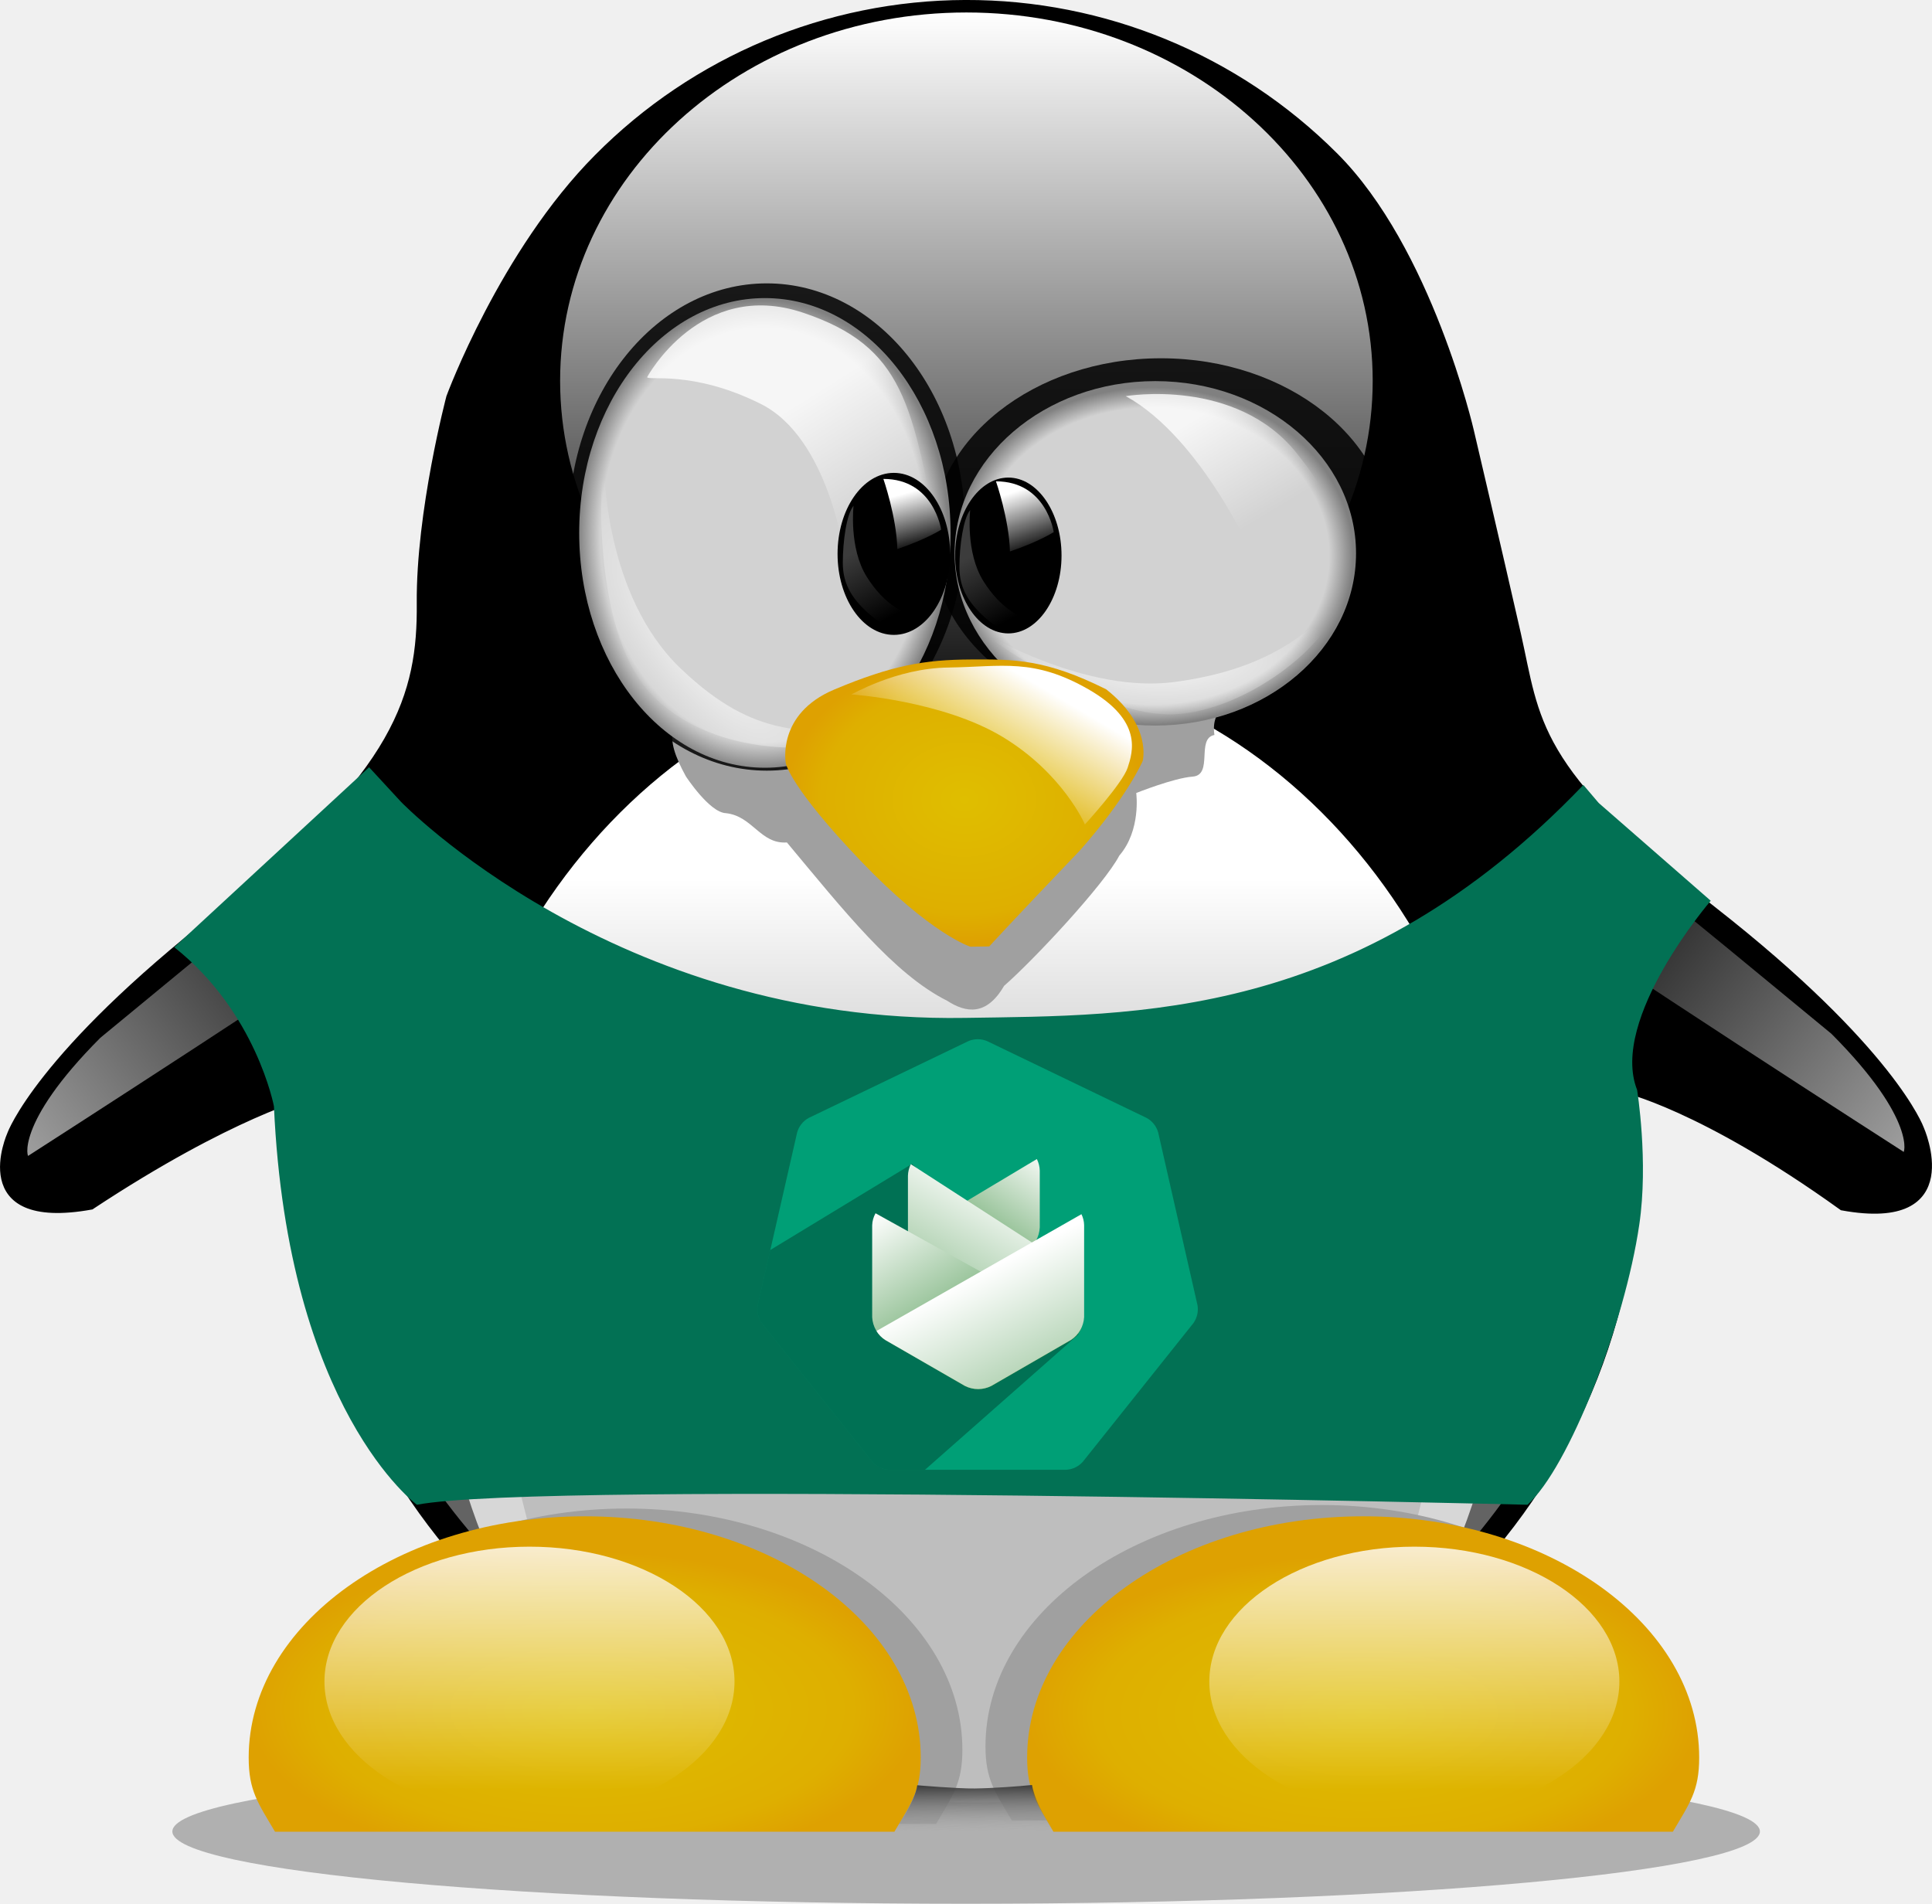
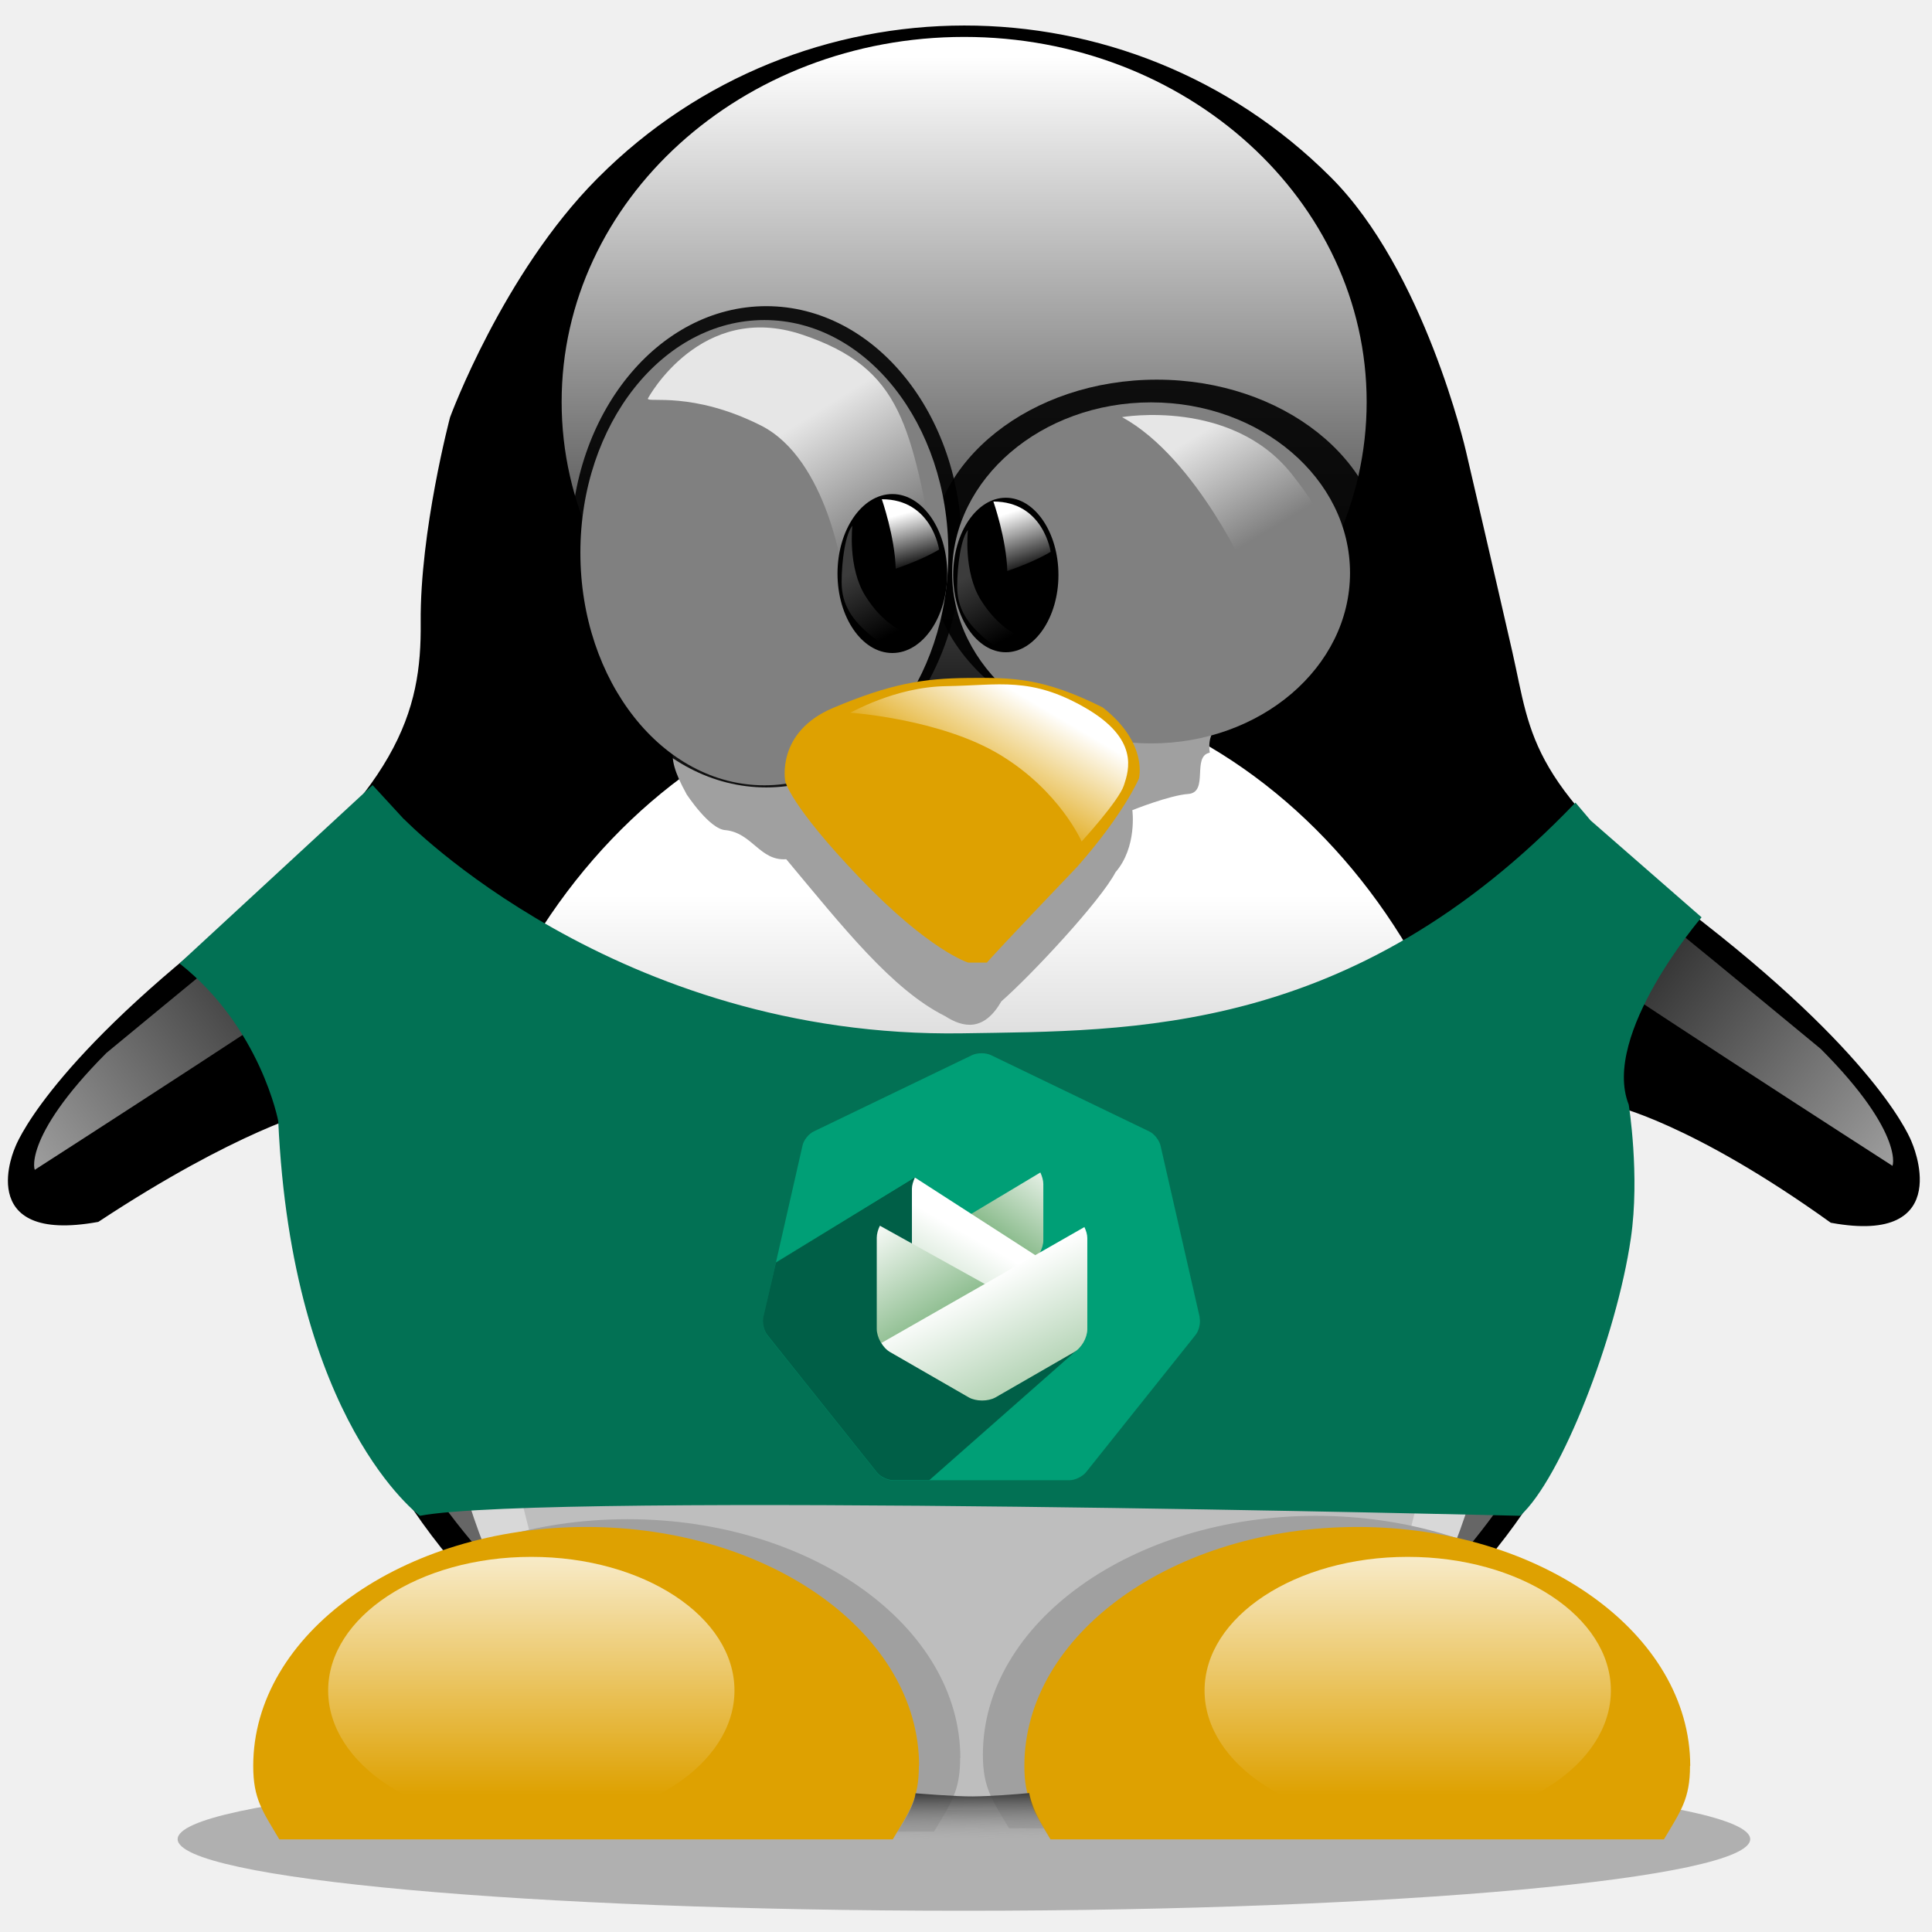
- <svg xmlns="http://www.w3.org/2000/svg" xmlns:xlink="http://www.w3.org/1999/xlink" id="Layer_1" data-name="Layer 1" viewBox="0 0 718.99 708.544" version="1.1" width="718.99" height="708.544">
-   <defs id="defs16">
-     <style id="style1">.cls-1,.cls-7{fill:#fff;}.cls-14,.cls-15,.cls-16,.cls-17,.cls-2{opacity:0.8;}.cls-10,.cls-14,.cls-15,.cls-16,.cls-17,.cls-2,.cls-32,.cls-7{isolation:isolate;}.cls-3{fill:#a0a0a0;}.cls-11,.cls-4{stroke:#000;}.cls-4{stroke-width:2.3px;}.cls-5{fill:url(#linear-gradient);}.cls-6{fill:url(#linear-gradient-2);}.cls-7{opacity:0.39;}.cls-8{fill:url(#radial-gradient);}.cls-9{fill:url(#radial-gradient-2);}.cls-10{opacity:0.85;}.cls-11{fill:none;stroke-width:2.36px;}.cls-12{fill:url(#radial-gradient-3);}.cls-13{fill:url(#radial-gradient-4);}.cls-14{fill:url(#linear-gradient-3);}.cls-15{fill:url(#linear-gradient-4);}.cls-16{fill:url(#radial-gradient-5);}.cls-17{fill:url(#radial-gradient-6);}.cls-18{fill:url(#radial-gradient-7);}.cls-19{fill:url(#linear-gradient-5);}.cls-20{fill:url(#linear-gradient-6);}.cls-21{fill:url(#linear-gradient-7);}.cls-22{fill:url(#linear-gradient-8);}.cls-23{fill:url(#linear-gradient-9);}.cls-24{fill:url(#linear-gradient-10);}.cls-25{fill:url(#linear-gradient-11);}.cls-26{fill:url(#linear-gradient-12);}.cls-27{fill:url(#linear-gradient-13);}.cls-28{fill:url(#linear-gradient-14);}.cls-29{fill:#027154;}.cls-30{fill:#009f76;}.cls-31{mask:url(#mask);}.cls-32{opacity:0.29;}.cls-33{fill:url(#linear-gradient-15);}.cls-34{fill:url(#linear-gradient-16);}.cls-35{fill:url(#linear-gradient-17);}.cls-36{fill:url(#linear-gradient-18);}</style>
-     <linearGradient id="linear-gradient" x1="1396.05" y1="58.8" x2="1396.05" y2="330.18" gradientTransform="matrix(1.09,0,0,1.01,-1142.53,-29.91)" gradientUnits="userSpaceOnUse">
-       <stop offset="0" stop-color="#fff" id="stop1" />
-       <stop offset="1" stop-color="#fff" stop-opacity="0" id="stop2" />
+ <svg xmlns="http://www.w3.org/2000/svg" id="a" data-name="Layer 1" width="1000" height="1000" viewBox="0 0 1000 1000">
+   <defs>
+     <linearGradient id="f" x1="1491.75" y1="-215.25" x2="1491.75" y2="158.83" gradientTransform="translate(-1141.88 244.6) scale(1.1 1)" gradientUnits="userSpaceOnUse">
+       <stop offset="0" stop-color="#fff" />
+       <stop offset="1" stop-color="#fff" stop-opacity="0" />
    </linearGradient>
-     <linearGradient id="linear-gradient-2" x1="376" y1="408.97" x2="376" y2="513.56" gradientTransform="translate(0,-56.98)" gradientUnits="userSpaceOnUse">
-       <stop offset="0" stop-color="#fff" id="stop3" />
-       <stop offset="1" stop-color="#bebebe" id="stop4" />
+     <linearGradient id="h" x1="367.16" y1="254.77" x2="367.16" y2="398.93" gradientTransform="translate(134.6 208.7)" gradientUnits="userSpaceOnUse">
+       <stop offset="0" stop-color="#fff" />
+       <stop offset="1" stop-color="#bebebe" />
    </linearGradient>
-     <radialGradient id="radial-gradient" cx="521.65" cy="554.25" r="125.08" gradientTransform="matrix(1,0,0,0.47,0,402.02)" gradientUnits="userSpaceOnUse">
-       <stop offset="0" stop-color="#dfbe00" id="stop5" />
-       <stop offset="0.8" stop-color="#deaf00" id="stop6" />
-       <stop offset="1" stop-color="#dea101" id="stop7" />
+     <radialGradient id="n" cx="555.81" cy="2910.9" fx="555.81" fy="2910.9" r="172.38" gradientTransform="translate(0 3101.19) scale(1 -1)" gradientUnits="userSpaceOnUse">
+       <stop offset="0" stop-color="#dfbe00" />
+       <stop offset=".8" stop-color="#deaf00" />
+       <stop offset="1" stop-color="#dea101" />
    </radialGradient>
-     <radialGradient id="radial-gradient-2" cx="231.95" cy="551.24" r="125.07" xlink:href="#radial-gradient" />
-     <radialGradient id="radial-gradient-3" cx="365.85" cy="269.36" r="56.53" gradientTransform="matrix(1.22,0,0,1.55,-147.96,-193.42)" gradientUnits="userSpaceOnUse">
-       <stop offset="0" stop-color="#d2d2d2" id="stop8" />
-       <stop offset="0.88" stop-color="#d2d2d2" id="stop9" />
-       <stop offset="1" stop-color="gray" id="stop10" />
+     <radialGradient id="q" cx="156.67" cy="2812.4" fx="156.67" fy="2812.4" r="172.27" gradientTransform="translate(0 3101.19) scale(1 -1)" gradientUnits="userSpaceOnUse">
+       <stop offset="0" stop-color="#dfbe00" />
+       <stop offset=".8" stop-color="#deaf00" />
+       <stop offset="1" stop-color="#dea101" />
    </radialGradient>
-     <radialGradient id="radial-gradient-4" cx="526.56" cy="303.13" r="56.55" gradientTransform="matrix(1.32,0,0,1.11,-251.76,-104.68)" xlink:href="#radial-gradient-3" />
-     <linearGradient id="linear-gradient-3" x1="308.15" y1="233.81" x2="335.64" y2="277.63" gradientTransform="translate(0,-56.98)" xlink:href="#linear-gradient" />
-     <linearGradient id="linear-gradient-4" x1="463.01" y1="235.24" x2="485.98" y2="273.45" gradientTransform="translate(0,-56.98)" xlink:href="#linear-gradient" />
-     <radialGradient id="radial-gradient-5" cx="2066.9" cy="384.12" r="65.67" gradientTransform="matrix(-1,0,0,-0.36,2513.8,408.79)" xlink:href="#linear-gradient" />
-     <radialGradient id="radial-gradient-6" cx="1890.32" cy="-80.94" r="65.69" gradientTransform="matrix(-0.75,-0.93,0.36,-0.25,1723.1,2003.06)" xlink:href="#linear-gradient" />
-     <radialGradient id="radial-gradient-7" cx="373.24" cy="370.57" r="66.6" gradientTransform="matrix(1,0,0,0.8,0,25.99)" xlink:href="#radial-gradient" />
-     <linearGradient id="linear-gradient-5" x1="394.88" y1="333.3" x2="372.25" y2="371.61" gradientTransform="translate(0,-56.98)" xlink:href="#linear-gradient" />
-     <linearGradient id="linear-gradient-6" x1="1281.65" y1="713.25" x2="1281.65" y2="773.92" gradientTransform="matrix(1.33,0,0,1.48,-1497.43,-454.54)" xlink:href="#linear-gradient" />
-     <linearGradient id="linear-gradient-7" x1="1191.65" y1="713.25" x2="1191.65" y2="773.92" gradientTransform="matrix(1.33,0,0,1.48,-1048.13,-454.54)" xlink:href="#linear-gradient" />
-     <linearGradient id="linear-gradient-8" x1="-66.12" y1="570.33" x2="156.65" y2="396.5" gradientTransform="translate(0,-56.98)" xlink:href="#linear-gradient" />
-     <linearGradient id="linear-gradient-9" x1="1515.27" y1="526.42" x2="1738.03" y2="352.59" gradientTransform="matrix(-1,0,0,1,2329,-14.55)" xlink:href="#linear-gradient" />
-     <linearGradient id="linear-gradient-10" x1="376.75" y1="746.11" x2="376.93" y2="763.52" gradientTransform="translate(0,-56.98)" gradientUnits="userSpaceOnUse">
-       <stop offset="0" stop-color="#3c3c3c" id="stop11" />
-       <stop offset="1" stop-color="#a0a0a0" stop-opacity="0" id="stop12" />
+     <radialGradient id="x" cx="88.13" cy="2435.92" fx="88.13" fy="2435.92" r="77.91" gradientTransform="translate(0 3101.19) scale(1 -1)" gradientUnits="userSpaceOnUse">
+       <stop offset="0" stop-color="#d2d2d2" />
+       <stop offset=".9" stop-color="#d2d2d2" />
+       <stop offset="1" stop-color="gray" />
+     </radialGradient>
+     <radialGradient id="z" cx="214.42" cy="2456.74" fx="214.42" fy="2456.74" r="77.91" gradientTransform="translate(0 3101.19) scale(1 -1)" gradientUnits="userSpaceOnUse">
+       <stop offset="0" stop-color="#d2d2d2" />
+       <stop offset=".9" stop-color="#d2d2d2" />
+       <stop offset="1" stop-color="gray" />
+     </radialGradient>
+     <linearGradient id="ac" x1="273.64" y1="13.54" x2="311.56" y2="73.91" gradientTransform="translate(134.6 208.7)" gradientUnits="userSpaceOnUse">
+       <stop offset="0" stop-color="#fff" />
+       <stop offset="1" stop-color="#fff" stop-opacity="0" />
    </linearGradient>
-     <linearGradient id="linear-gradient-11" x1="351.74" y1="265.29" x2="357.43" y2="285.91" gradientTransform="translate(0,-56.98)" xlink:href="#linear-gradient" />
-     <linearGradient id="linear-gradient-12" x1="333.14" y1="286.87" x2="346.17" y2="311.3" gradientTransform="translate(0,-56.98)" gradientUnits="userSpaceOnUse">
-       <stop offset="0" stop-color="#3c3c3c" id="stop13" />
-       <stop offset="1" stop-color="#3c3c3c" stop-opacity="0" id="stop14" />
+     <linearGradient id="af" x1="487.08" y1="15.44" x2="518.79" y2="68.07" gradientTransform="translate(134.6 208.7)" gradientUnits="userSpaceOnUse">
+       <stop offset="0" stop-color="#fff" />
+       <stop offset="1" stop-color="#fff" stop-opacity="0" />
    </linearGradient>
-     <linearGradient id="linear-gradient-13" x1="392.21" y1="264.71" x2="399.73" y2="287.17" gradientTransform="translate(0,-56.98)" xlink:href="#linear-gradient" />
-     <linearGradient id="linear-gradient-14" x1="376.52" y1="288.43" x2="389.55" y2="312.87" xlink:href="#linear-gradient-12" />
-     <mask id="mask" x="261.81" y="411.63" width="198.38" height="174.67" maskUnits="userSpaceOnUse">
-       <g id="mask-2">
-         <path id="path-1" class="cls-1" d="m 374.8,412.31 a 9,9 0 0 1 6.85,0 l 59.44,28.63 a 8.94,8.94 0 0 1 4.27,5.35 L 460,510.62 a 8.93,8.93 0 0 1 -1.52,6.67 l -41.14,51.59 a 8.93,8.93 0 0 1 -6.17,3 h -66 a 9,9 0 0 1 -6.17,-3 l -41.14,-51.59 a 8.9,8.9 0 0 1 -1.52,-6.67 l 14.68,-64.33 a 8.91,8.91 0 0 1 4.27,-5.35 z" />
-       </g>
-     </mask>
-     <linearGradient id="linear-gradient-15" x1="58.31" y1="748.13" x2="59.74" y2="746.17" gradientTransform="matrix(-25.85,0,0,-24.03,1909.56,18429.81)" gradientUnits="userSpaceOnUse">
-       <stop offset="0" stop-color="#fff" id="stop15" />
-       <stop offset="1" stop-color="#439246" id="stop16" />
+     <radialGradient id="ah" cx="-458.1" cy="2764.23" fx="-458.1" fy="2764.23" r="90.44" gradientTransform="translate(0 3101.19) scale(1 -1)" gradientUnits="userSpaceOnUse">
+       <stop offset="0" stop-color="#fff" />
+       <stop offset="1" stop-color="#fff" stop-opacity="0" />
+     </radialGradient>
+     <radialGradient id="aj" cx="110.8" cy="4478.35" fx="110.8" fy="4478.35" r="90.55" gradientTransform="translate(0 3101.19) scale(1 -1)" gradientUnits="userSpaceOnUse">
+       <stop offset="0" stop-color="#fff" />
+       <stop offset="1" stop-color="#fff" stop-opacity="0" />
+     </radialGradient>
+     <radialGradient id="al" cx="351.28" cy="2539.11" fx="351.28" fy="2539.11" r="91.75" gradientTransform="translate(0 3101.19) scale(1 -1)" gradientUnits="userSpaceOnUse">
+       <stop offset="0" stop-color="#dfbe00" />
+       <stop offset=".8" stop-color="#deaf00" />
+       <stop offset="1" stop-color="#dea101" />
+     </radialGradient>
+     <linearGradient id="an" x1="393.25" y1="150.52" x2="362.09" y2="203.36" gradientTransform="translate(134.6 208.7)" gradientUnits="userSpaceOnUse">
+       <stop offset="0" stop-color="#fff" />
+       <stop offset="1" stop-color="#fff" stop-opacity="0" />
    </linearGradient>
-     <linearGradient id="linear-gradient-16" x1="58.88" y1="747.69" x2="60.75" y2="744.45" gradientTransform="matrix(-25.42,0,0,-24.02,1879.16,18421.67)" xlink:href="#linear-gradient-15" />
-     <linearGradient id="linear-gradient-17" x1="75.07" y1="753.44" x2="76.27" y2="751.79" gradientTransform="matrix(41.07,0,0,-34.51,-2740.84,26476.47)" xlink:href="#linear-gradient-15" />
-     <linearGradient id="linear-gradient-18" x1="75.98" y1="752.78" x2="77.51" y2="750.28" gradientTransform="matrix(40.71,0,0,-34.29,-2715.3,26312.18)" xlink:href="#linear-gradient-15" />
-     <linearGradient xlink:href="#linear-gradient" id="linearGradient49" gradientUnits="userSpaceOnUse" gradientTransform="matrix(1.09,0,0,1.01,-1142.53,-29.91)" x1="1396.05" y1="58.8" x2="1396.05" y2="330.18" />
-     <radialGradient xlink:href="#radial-gradient" id="radialGradient49" gradientUnits="userSpaceOnUse" gradientTransform="matrix(1,0,0,0.47,0,402.02)" cx="521.65" cy="554.25" r="125.08" />
-     <radialGradient xlink:href="#radial-gradient-3" id="radialGradient50" gradientUnits="userSpaceOnUse" gradientTransform="matrix(1.22,0,0,1.55,-147.96,-193.42)" cx="365.85" cy="269.36" r="56.53" />
-     <linearGradient xlink:href="#linear-gradient-12" id="linearGradient50" gradientUnits="userSpaceOnUse" gradientTransform="translate(0,-56.98)" x1="333.14" y1="286.87" x2="346.17" y2="311.3" />
-     <linearGradient xlink:href="#linear-gradient-15" id="linearGradient51" gradientUnits="userSpaceOnUse" gradientTransform="matrix(-25.85,0,0,-24.03,1909.56,18429.81)" x1="58.31" y1="748.13" x2="59.74" y2="746.17" />
+     <linearGradient id="aq" x1="1417.12" y1="1023.49" x2="1417.12" y2="1107.17" gradientTransform="translate(-1567.25 -731.8) scale(1.3 1.5)" gradientUnits="userSpaceOnUse">
+       <stop offset="0" stop-color="#fff" />
+       <stop offset="1" stop-color="#fff" stop-opacity="0" />
+     </linearGradient>
+     <linearGradient id="at" x1="1420.44" y1="1023.49" x2="1420.44" y2="1107.17" gradientTransform="translate(-1117.95 -731.8) scale(1.3 1.5)" gradientUnits="userSpaceOnUse">
+       <stop offset="0" stop-color="#fff" />
+       <stop offset="1" stop-color="#fff" stop-opacity="0" />
+     </linearGradient>
+     <linearGradient id="av" x1="-241.92" y1="477.2" x2="65.03" y2="237.7" gradientTransform="translate(134.6 208.7)" gradientUnits="userSpaceOnUse">
+       <stop offset="0" stop-color="#fff" />
+       <stop offset="1" stop-color="#fff" stop-opacity="0" />
+     </linearGradient>
+     <linearGradient id="ax" x1="3380.13" y1="432.62" x2="3687.08" y2="193.23" gradientTransform="translate(4484.98 251.1) rotate(-180) scale(1 -1)" gradientUnits="userSpaceOnUse">
+       <stop offset="0" stop-color="#fff" />
+       <stop offset="1" stop-color="#fff" stop-opacity="0" />
+     </linearGradient>
+     <linearGradient id="az" x1="368.29" y1="719.28" x2="368.51" y2="743.25" gradientTransform="translate(134.6 208.7)" gradientUnits="userSpaceOnUse">
+       <stop offset="0" stop-color="#3c3c3c" />
+       <stop offset="1" stop-color="#a0a0a0" stop-opacity="0" />
+     </linearGradient>
+     <linearGradient id="bb" x1="333.73" y1="56.88" x2="341.58" y2="85.21" gradientTransform="translate(134.6 208.7)" gradientUnits="userSpaceOnUse">
+       <stop offset="0" stop-color="#fff" />
+       <stop offset="1" stop-color="#fff" stop-opacity="0" />
+     </linearGradient>
+     <linearGradient id="bd" x1="308.07" y1="86.54" x2="326.05" y2="120.21" gradientTransform="translate(134.6 208.7)" gradientUnits="userSpaceOnUse">
+       <stop offset="0" stop-color="#3c3c3c" />
+       <stop offset="1" stop-color="#3c3c3c" stop-opacity="0" />
+     </linearGradient>
+     <linearGradient id="bf" x1="389.53" y1="56" x2="399.88" y2="86.95" gradientTransform="translate(134.6 208.7)" gradientUnits="userSpaceOnUse">
+       <stop offset="0" stop-color="#fff" />
+       <stop offset="1" stop-color="#fff" stop-opacity="0" />
+     </linearGradient>
+     <linearGradient id="bh" x1="367.96" y1="88.68" x2="385.83" y2="122.35" gradientTransform="translate(134.6 208.7)" gradientUnits="userSpaceOnUse">
+       <stop offset="0" stop-color="#3c3c3c" />
+       <stop offset="1" stop-color="#3c3c3c" stop-opacity="0" />
+     </linearGradient>
+     <linearGradient id="bl" x1="143.14" y1="742.04" x2="145.1" y2="744.66" gradientTransform="translate(4252.99 -17211.2) rotate(-180) scale(25.9 -24)" gradientUnits="userSpaceOnUse">
+       <stop offset="0" stop-color="#fff" />
+       <stop offset="1" stop-color="#439246" />
+     </linearGradient>
+     <linearGradient id="bn" x1="142.73" y1="744.05" x2="145.35" y2="748.41" gradientTransform="translate(4126.07 -17218.3) rotate(-180) scale(25.4 -24)" gradientUnits="userSpaceOnUse">
+       <stop offset="0" stop-color="#fff" />
+       <stop offset="1" stop-color="#439246" />
+     </linearGradient>
+     <linearGradient id="bp" x1="161.82" y1="744.36" x2="163.46" y2="746.54" gradientTransform="translate(-6198.67 -25049.16) scale(41.1 34.5)" gradientUnits="userSpaceOnUse">
+       <stop offset="0" stop-color="#fff" />
+       <stop offset="1" stop-color="#439246" />
+     </linearGradient>
+     <linearGradient id="br" x1="162.45" y1="745.56" x2="164.52" y2="749.05" gradientTransform="translate(-6104.45 -24909.64) scale(40.7 34.3)" gradientUnits="userSpaceOnUse">
+       <stop offset="0" stop-color="#fff" />
+       <stop offset="1" stop-color="#439246" />
+     </linearGradient>
  </defs>
-   <g id="Layer_2" data-name="Layer 2" transform="translate(-14.35348,-24.85558)">
-     <g class="cls-2" id="g16">
-       <path class="cls-3" d="m 669.3,706.5 c 0,14.8 -132.2,26.9 -295.4,26.9 -163.2,0 -295.4,-12 -295.4,-26.9 0,-14.9 132.2,-26.9 295.4,-26.9 163.2,0 295.4,12.1 295.4,26.9" id="path16" />
+   <g id="b" data-name="Layer 23">
+     <g id="c" data-name="g10653" isolation="isolate" opacity=".8">
+       <path id="d" data-name="path10633" d="M905.91,951.95c0,20.38-182.19,37.05-406.98,37.05s-406.98-16.56-406.98-37.05,182.19-37.05,406.98-37.05,406.98,16.67,406.98,37.05" fill="#a0a0a0" />
    </g>
-     <path class="cls-4" d="m 129.2,432.3 a 122.92,122.92 0 0 0 -2.1,25.1 c 3.9,128.3 111.2,232.4 248.1,232.4 136.9,0 246.9,-103.5 248.1,-232.4 a 71.44,71.44 0 0 0 -5.1,-27.2 c 0,0 29.3,6.3 81.7,44 46.1,8.4 29.3,-29.3 29.3,-29.3 0,0 -10.5,-29.3 -77.5,-81.7 -67,-52.4 -65.2,-70 -72.5,-102.4 -7.4,-32.6 -17.5,-75.6 -17.5,-75.6 0,0 -15.5,-67.6 -50.7,-102.6 a 193.62,193.62 0 0 0 -274.4,0.8 c -35.2,35.4 -55,89.2 -55,89.2 0,0 -11.3,42.7 -11,76.9 0.3,33.6 -7.9,63.3 -74.9,115.7 -67,52.4 -77.5,81.7 -77.5,81.7 0,0 -16,35.3 30.1,27 52.4,-34.6 81,-41.6 80.9,-41.6 z" id="path17" />
-     <path class="cls-5" d="m 525.2,166.6 c 0,75.7 -67.7,137.1 -151.2,137.1 -83.5,0 -151.2,-61.4 -151.2,-137.1 0,-75.7 67.7,-137.1 151.2,-137.1 83.5,0 151.2,61.4 151.2,137.1" id="path18" style="fill:url(#linearGradient49)" />
-     <path class="cls-6" d="m 576,500.2 c 0,63.6 -22.4,122.5 -58.6,164.2 -36.2,41.7 -246.6,41.7 -282.8,0 C 198.4,622.7 176,565.1 176,501.5 176,374.3 265.6,271.1 376,271.1 485.6,271.2 574.7,374 576,500.2 Z" id="path19" style="fill:url(#linear-gradient-2)" />
-     <path class="cls-7" d="m 191.7,418 c 0,0 -6.8,63.5 1.4,100.1 8.2,36.6 17.6,73 17.6,73 l -19.6,6.1 a 248.41,248.41 0 0 1 -20.3,-27 c -9.5,-14.9 -21,-45.3 -21,-45.3 l 30.4,23.7 c 0,0 -6.1,-25.7 -3.4,-54.1 2.7,-28.4 5.5,-58.2 14.9,-76.5 z" id="path20" />
-     <path class="cls-3" d="m 269.6,313.8 c 0,0 8.8,13.5 14.9,13.7 10,1.1 12.8,11.6 22.7,10.9 21.2,25.4 39.8,49 59.6,58.9 7.1,4.6 14.7,5.7 21.2,-5.5 11.3,-9.9 37.3,-37.8 42.9,-48.5 8.2,-9.5 6.3,-23.3 6.3,-23.3 0,0 14,-5.6 21,-6.1 7.8,-0.6 1.2,-14.2 8.1,-15.5 -1.7,-11.2 9.1,-11 -3.6,-12.4 -12.7,-1.4 -173.8,-9.9 -186.6,-1.4 -12.8,8.5 -15,13.7 -6.5,29.2 z" id="path21" />
-     <path class="cls-7" d="m 559.6,421.4 c 0,0 6.8,63.5 -1.4,100.1 -8.2,36.6 -17.6,73 -17.6,73 l 19.6,6.1 a 248.41,248.41 0 0 0 20.3,-27 c 9.5,-14.8 21,-45.3 21,-45.3 L 571.1,552 c 0,0 6.1,-25.7 3.4,-54.1 -2.7,-28.4 -5.5,-58.3 -14.9,-76.5 z" id="path22" />
-     <path class="cls-3" d="m 631.3,674.8 c 0,12.4 -3.5,16.9 -9.8,27.6 H 390.9 c -6.3,-10.7 -9.8,-15.2 -9.8,-27.6 0,-49.5 56,-89.8 125.1,-89.8 69.1,0 125.1,40.2 125.1,89.8" id="path23" />
-     <path class="cls-8" d="m 646.7,679 c 0,12.4 -3.5,16.9 -9.8,27.6 H 406.4 c -6.3,-10.7 -9.8,-15.2 -9.8,-27.6 0,-49.5 56,-89.8 125.1,-89.8 69.1,0 125,40.2 125,89.8" id="path24" style="fill:url(#radialGradient49)" />
-     <path class="cls-3" d="m 372.5,676.1 c 0,12.4 -3.5,16.9 -9.8,27.6 H 132.2 c -6.3,-10.7 -9.8,-15.2 -9.8,-27.6 0,-49.5 56,-89.8 125.1,-89.8 69.1,0 125,40.3 125,89.8" id="path25" />
-     <path class="cls-9" d="m 357,679 c 0,12.4 -3.5,16.9 -9.8,27.6 H 116.7 c -6.3,-10.7 -9.8,-15.2 -9.8,-27.6 0,-49.5 56,-89.8 125.1,-89.8 69.1,0 125,40.2 125,89.8" id="path26" style="fill:url(#radial-gradient-2)" />
-     <g class="cls-10" id="g27">
-       <path d="m 531.8,225.9 c 0,37.4 -38.2,67.7 -85.4,67.7 -47.2,0 -85.4,-30.3 -85.4,-67.7 0,-37.4 38.2,-67.7 85.4,-67.7 47.2,0 85.4,30.3 85.4,67.7" id="path27" />
+     <path id="e" data-name="path10673" d="M161.79,574.17c-2.18,11.44-3.16,22.99-2.94,34.54,5.34,176.74,153.2,320.25,341.82,320.25s340.19-142.63,341.82-320.25c.11-12.86-2.29-25.61-6.97-37.48,0,0,40.32,8.72,112.56,60.58,63.53,11.55,40.32-40.32,40.32-40.32,0,0-14.49-40.32-106.78-112.56-92.29-72.24-89.79-96.43-99.92-141.11-10.24-44.89-24.08-104.17-24.08-104.17,0,0-21.36-93.16-69.85-141.33-104.28-104.06-273.17-103.95-377.23.33-.22.22-.54.54-.76.76-48.49,48.82-75.73,122.91-75.73,122.91,0,0-15.58,58.84-15.15,105.91.44,46.31-10.9,87.17-103.19,159.41-92.29,72.24-106.78,112.56-106.78,112.56,0,0-22.01,48.6,41.52,37.16,72.24-47.62,111.58-57.32,111.47-57.32h0l-.11.11Z" stroke="#000" stroke-width="2.3" />
+     <path id="g" data-name="path10693" d="M707.38,208.05c0,104.28-93.27,188.94-208.34,188.94s-208.34-84.56-208.34-188.94S383.97,19.11,499.04,19.11s208.34,84.56,208.34,188.94" fill="url(#f)" />
+     <path id="i" data-name="path10713" d="M777.33,667.66c0,87.61-30.84,168.79-80.74,226.21-49.91,57.42-339.75,57.42-389.66,0-49.91-57.42-80.74-136.86-80.74-224.47,0-175.21,123.46-317.41,275.57-317.41,151.02.11,273.72,141.76,275.57,315.67h0Z" fill="url(#h)" />
+     <path id="j" data-name="path10733" d="M247.87,554.45s-9.37,87.5,1.96,137.95c11.33,50.45,24.3,100.57,24.3,100.57l-27.02,8.39c-10.13-11.77-19.5-24.19-28-37.16-13.08-20.49-28.98-62.44-28.98-62.44l41.84,32.69s-8.39-35.41-4.69-74.53c3.7-39.12,7.63-80.2,20.49-105.37h0l.11-.11Z" fill="#fff" isolation="isolate" opacity=".4" />
+     <path id="k" data-name="path10753" d="M355.2,410.84s12.09,18.63,20.49,18.85c13.73,1.53,17.65,16.02,31.27,15.04,29.2,34.98,54.81,67.56,82.16,81.18,9.81,6.32,20.27,7.85,29.2-7.63,15.58-13.62,51.43-52.08,59.06-66.8,11.33-13.08,8.72-32.14,8.72-32.14,0,0,19.29-7.74,28.98-8.39,10.79-.87,1.63-19.61,11.11-21.36-2.29-15.47,12.53-15.15-5.01-17.11-17.54-1.96-239.5-13.62-257.05-1.96-17.65,11.66-20.7,18.85-8.94,40.21h0v.11Z" fill="#a0a0a0" />
+     <path id="l" data-name="path10773" d="M754.78,559.14s9.37,87.5-1.96,137.95c-11.33,50.45-24.3,100.57-24.3,100.57l27.02,8.39c10.13-11.77,19.5-24.19,28-37.16,13.08-20.38,28.98-62.44,28.98-62.44l-41.84,32.69s8.39-35.41,4.69-74.53c-3.7-39.12-7.63-80.31-20.49-105.37l-.11-.11Z" fill="#fff" isolation="isolate" opacity=".4" />
+     <path id="m" data-name="path10793" d="M853.5,908.26c0,17.11-4.79,23.32-13.51,38.03h-317.74c-8.72-14.71-13.51-20.92-13.51-38.03,0-68.21,77.15-123.67,172.38-123.67s172.38,55.35,172.38,123.67" fill="#a0a0a0" />
+     <path id="o" data-name="path10813" d="M874.75,914.03c0,17.11-4.79,23.32-13.51,38.03h-317.52c-8.72-14.71-13.51-20.92-13.51-38.03,0-68.21,77.15-123.67,172.38-123.67s172.27,55.35,172.27,123.67" fill="url(#n)" />
+     <path id="p" data-name="path10833" d="M496.97,910c0,17.11-4.79,23.32-13.51,38.03H165.93c-8.72-14.71-13.51-20.92-13.51-38.03,0-68.21,77.15-123.67,172.38-123.67s172.27,55.57,172.27,123.67" fill="#a0a0a0" />
+     <path id="r" data-name="path10853" d="M475.61,914.03c0,17.11-4.79,23.32-13.51,38.03H144.58c-8.72-14.71-13.51-20.92-13.51-38.03,0-68.21,77.15-123.67,172.38-123.67s172.27,55.35,172.27,123.67" fill="url(#q)" />
+     <g id="s" data-name="g10893" isolation="isolate" opacity=".9">
+       <path id="t" data-name="path10873" d="M716.42,289.78c0,51.54-52.63,93.27-117.68,93.27s-117.68-41.73-117.68-93.27,52.63-93.27,117.68-93.27,117.68,41.73,117.68,93.27" />
    </g>
-     <g class="cls-10" id="g29">
-       <path d="m 372.3,221 c 0,49.4 -32.5,89.5 -72.6,89.5 -40.1,0 -72.6,-40.1 -72.6,-89.5 0,-49.4 32.5,-89.5 72.6,-89.5 40.1,0 72.6,40.1 72.6,89.5" id="path28" />
-       <path class="cls-11" d="m 372.3,221 c 0,49.4 -32.5,89.5 -72.6,89.5 -40.1,0 -72.6,-40.1 -72.6,-89.5 0,-49.4 32.5,-89.5 72.6,-89.5 40.1,0 72.6,40.1 72.6,89.5" id="path29" />
+     <g id="u" data-name="g10953" isolation="isolate" opacity=".9">
+       <path id="v" data-name="path10913" d="M496.64,283.02c0,68.1-44.78,123.35-100.03,123.35s-100.03-55.24-100.03-123.35,44.78-123.35,100.03-123.35,100.03,55.24,100.03,123.35" />
+       <path id="w" data-name="path10933" d="M496.64,283.02c0,68.1-44.78,123.35-100.03,123.35s-100.03-55.24-100.03-123.35,44.78-123.35,100.03-123.35,100.03,55.24,100.03,123.35" fill="none" stroke="#000" stroke-width="2.4" />
    </g>
-     <path class="cls-12" d="m 368.1,223.2 c 0,48.3 -30.9,87.4 -69.1,87.4 -38.2,0 -69.1,-39.1 -69.1,-87.4 0,-48.3 30.9,-87.4 69.1,-87.4 38.2,0 69.1,39.1 69.1,87.4" id="path30" style="fill:url(#radialGradient50)" />
-     <path class="cls-13" d="m 519,230.8 c 0,35.4 -33.5,64.1 -74.7,64.1 -41.2,0 -74.7,-28.7 -74.7,-64.1 0,-35.4 33.5,-64.1 74.7,-64.1 41.2,0 74.7,28.7 74.7,64.1" id="path31" style="fill:url(#radial-gradient-4)" />
-     <path d="m 409.4,231.6 c 0,16 -8.9,29 -19.8,29 -10.9,0 -19.8,-13 -19.8,-29 0,-16 8.9,-29 19.8,-29 10.9,0 19.8,13 19.8,29" id="path32" />
-     <path class="cls-14" d="m 255.2,165.2 c 0,0 19.8,-36.7 57.9,-24 38.1,12.7 40.7,34.8 50.6,85.7 9.9,50.9 -35.1,4.8 -35.1,4.8 0,0 -5.7,-43.8 -31.1,-56.5 -25.4,-12.7 -42.3,-8.5 -42.3,-10 z" id="path33" style="fill:url(#linear-gradient-3)" />
-     <path class="cls-4" d="m 366.8,231 c 0,16 -8.9,29 -19.8,29 -10.9,0 -19.8,-13 -19.8,-29 0,-16 8.9,-29 19.8,-29 10.9,0 19.8,13 19.8,29" id="path34" />
-     <path class="cls-15" d="m 433.3,172.3 c 0,0 41,-7.1 63.6,21.2 22.6,28.3 15.5,38.2 15.5,38.2 l -31.1,1.4 c 0.1,0 -19.7,-45.3 -48,-60.8 z" id="path35" style="fill:url(#linear-gradient-4)" />
-     <path class="cls-16" d="m 381.6,261 c 0,0 37.2,22 69.7,17.7 32.5,-4.3 47.8,-16.3 60.9,-29.2 -3.3,15.4 -33.9,39.8 -60.7,41.2 -26.8,1.4 -69.9,-28.3 -69.9,-29.7 z" id="path36" style="fill:url(#radial-gradient-5)" />
-     <path class="cls-17" d="m 239.2,198.4 c 0,0 -0.2,47.9 28.5,75.3 28.7,27.4 45.9,21.6 68.5,25 -17.9,7.5 -58.8,7.5 -80.4,-16.5 -21.6,-24 -18,-82.8 -16.6,-83.8 z" id="path37" style="fill:url(#radial-gradient-6)" />
-     <path class="cls-18" d="m 375.5,377.2 7,-0.1 c 0,0 7.6,-8.4 33.9,-35.9 17.6,-20 23.2,-33.1 23.2,-33.1 0,0 3.6,-13.2 -13.6,-26.7 -22.5,-11.2 -33.9,-11.2 -50.6,-11.1 -16.7,0.1 -29,2.1 -50.6,11.2 -21.6,9.1 -18,27.5 -18,27.5 0,0 1.6,8.8 27.9,36.3 26.3,27.5 40.8,31.9 40.8,31.9 z" id="path38" style="fill:url(#radial-gradient-7)" />
-     <path class="cls-19" d="m 331.1,283.3 c 0,0 34.1,2.3 56.5,15.9 22.4,13.6 30.5,32.5 30.5,32.5 0,0 14,-15.3 15.9,-21.1 1.9,-5.8 5.8,-17.5 -14.6,-29.2 -20.4,-11.7 -32.1,-8.4 -52,-8.1 -19.7,0.2 -36.3,10.3 -36.3,10 z" id="path39" style="fill:url(#linear-gradient-5)" />
-     <g class="cls-2" id="g40">
-       <path class="cls-20" d="m 287.7,650.7 c 0,27.7 -34.2,50.2 -76.3,50.2 -42.1,0 -76.3,-22.5 -76.3,-50.2 0,-27.7 34.2,-50.2 76.3,-50.2 42.1,0 76.3,22.5 76.3,50.2" id="path40" style="fill:url(#linear-gradient-6)" />
+     <path id="y" data-name="path10973" d="M490.86,286.07c0,66.58-42.6,120.41-95.23,120.41s-95.23-53.83-95.23-120.41,42.6-120.41,95.23-120.41,95.23,53.83,95.23,120.41" fill="url(#x)" />
+     <path id="aa" data-name="path10993" d="M698.77,296.53c0,48.82-46.2,88.26-102.97,88.26s-102.97-39.55-102.97-88.26,46.2-88.26,102.97-88.26,102.97,39.55,102.97,88.26" fill="url(#z)" />
+     <path id="ab" data-name="path11013" d="M547.85,297.62c0,22.01-12.31,39.99-27.24,39.99s-27.24-17.87-27.24-39.99,12.31-39.99,27.24-39.99,27.24,17.87,27.24,39.99" />
+     <path id="ad" data-name="path11033" d="M335.37,206.2s27.24-50.56,79.76-33.02c52.52,17.54,56.12,47.94,69.74,118.12,13.62,70.17-48.38,6.65-48.38,6.65,0,0-7.85-60.37-42.82-77.8-34.98-17.54-58.3-11.66-58.3-13.73v-.22Z" fill="url(#ac)" isolation="isolate" opacity=".8" />
+     <path id="ae" data-name="path11053" d="M489.12,296.86c0,22.01-12.31,39.99-27.24,39.99s-27.24-17.87-27.24-39.99,12.31-39.99,27.24-39.99,27.24,17.87,27.24,39.99" stroke="#000" stroke-width="2.3" />
+     <path id="ag" data-name="path11073" d="M580.76,215.9s56.44-9.81,87.61,29.2c31.16,39.01,21.36,52.63,21.36,52.63l-42.82,1.96c.11,0-27.13-62.44-66.14-83.79h0Z" fill="url(#af)" isolation="isolate" opacity=".8" />
+     <path id="ai" data-name="path11093" d="M509.5,338.16s51.21,30.29,96,24.41c44.78-5.88,65.81-22.45,83.9-40.21-4.58,21.25-46.75,54.81-83.68,56.77-36.94,1.96-96.32-39.01-96.32-40.97h.11Z" fill="url(#ah)" isolation="isolate" opacity=".8" />
+     <path id="ak" data-name="path11113" d="M313.36,251.86s-.33,66.03,39.23,103.73c39.55,37.7,63.2,29.75,94.36,34.43-24.63,10.35-80.96,10.35-110.82-22.77-29.75-33.02-24.84-114.09-22.88-115.5h0l.11.11Z" fill="url(#aj)" isolation="isolate" opacity=".8" />
+     <path id="am" data-name="path11133" d="M501.11,498.23h9.7c0-.11,10.46-11.66,46.75-49.58,24.3-27.57,31.93-45.66,31.93-45.66,0,0,5.01-18.2-18.74-36.83-30.95-15.47-46.75-15.47-69.74-15.25-22.99.22-39.99,2.94-69.74,15.47-29.75,12.53-24.84,37.92-24.84,37.92,0,0,2.18,12.1,38.46,50.01,36.29,37.92,56.23,43.91,56.23,43.91h0Z" fill="url(#al)" />
+     <path id="ao" data-name="path11153" d="M439.98,368.88s46.96,3.16,77.8,21.9c30.84,18.74,42.06,44.78,42.06,44.78,0,0,19.29-21.03,21.9-29.09,2.62-7.95,7.95-24.08-20.16-40.21-28.11-16.13-44.24-11.55-71.59-11.11-27.13.33-50.01,14.17-50.01,13.73h0Z" fill="url(#an)" />
+     <g id="ap" data-name="g11193" isolation="isolate" opacity=".8">
+       <path id="ar" data-name="path11173" d="M380.16,875.02c0,38.14-47.07,69.19-105.15,69.19s-105.15-30.95-105.15-69.19,47.07-69.19,105.15-69.19,105.15,30.95,105.15,69.19" fill="url(#aq)" />
    </g>
-     <g class="cls-2" id="g41">
-       <path class="cls-21" d="m 617,650.7 c 0,27.7 -34.2,50.2 -76.3,50.2 -42.1,0 -76.3,-22.5 -76.3,-50.2 0,-27.7 34.2,-50.2 76.3,-50.2 42.1,0 76.3,22.5 76.3,50.2" id="path41" style="fill:url(#linear-gradient-7)" />
+     <g id="as" data-name="g11233" isolation="isolate" opacity=".8">
+       <path id="au" data-name="path11213" d="M833.78,875.02c0,38.14-47.07,69.19-105.15,69.19s-105.15-30.95-105.15-69.19,47.07-69.19,105.15-69.19,105.15,30.95,105.15,69.19" fill="url(#at)" />
    </g>
-     <path class="cls-22" d="m 24.9,455 c 0,0 118.7,-76.3 137.1,-90.5 18.4,-14.2 1.4,-59.4 1.4,-59.4 a 424.8,424.8 0 0 1 -41,48.1 c -21.2,17 -38.2,31.1 -70.7,57.9 -32.5,32.6 -26.8,45.3 -26.8,43.9 z" id="path42" style="fill:url(#linear-gradient-8)" />
-     <path class="cls-23" d="m 722.7,453.5 c 0,0 -118.7,-76.3 -137.1,-90.5 -18.4,-14.2 -1.4,-59.4 -1.4,-59.4 a 424.8,424.8 0 0 0 41,48.1 c 21.2,17 38.2,31.1 70.7,57.9 32.5,32.6 26.8,45.4 26.8,43.9 z" id="path43" style="fill:url(#linear-gradient-9)" />
-     <path class="cls-24" d="m 355.7,689.3 c 0,0 15.2,1.3 21.5,1.2 7,-0.1 16.3,-0.8 21.2,-1.3 1.5,7.6 6.4,14.4 8,16.5 2,1.9 -59,0.3 -59,0.3 0,0 7.6,-10.7 8.3,-16.7 z" id="path44" style="fill:url(#linear-gradient-10)" />
-     <path class="cls-25" d="m 343.1,203.1 c 0,0 4.9,14.1 5.2,26.1 10.7,-3.6 16.3,-7.2 16.3,-7.2 0,0 -2.7,-18.9 -21.5,-18.9 z" id="path45" style="fill:url(#linear-gradient-11)" />
-     <path class="cls-26" d="m 332,213.1 c 0,0 -1.8,15.7 4.9,26.4 6.7,10.7 14.3,14.1 20.1,15.4 -1.8,1.6 -10,6 -17.6,-0.2 -7.6,-6.2 -11.4,-12.1 -11.4,-20.3 0,-8.2 1.4,-18.2 4,-21.3 z" id="path46" style="fill:url(#linearGradient50)" />
-     <path class="cls-27" d="m 385,204 c 0,0 4.9,14.1 5.2,26.1 10.7,-3.6 16.3,-7.2 16.3,-7.2 0,0 -2.7,-18.9 -21.5,-18.9 z" id="path47" style="fill:url(#linear-gradient-13)" />
-     <path class="cls-28" d="m 375.4,214.7 c 0,0 -1.8,15.7 4.9,26.4 6.7,10.7 14.3,14.1 20.1,15.4 -1.8,1.6 -10,6 -17.6,-0.2 -7.6,-6.2 -11.4,-12.1 -11.4,-20.3 0,-8.2 1.5,-18.3 4,-21.3 z" id="path48" style="fill:url(#linear-gradient-14)" />
+     <path id="aw" data-name="path11253" d="M18.07,605.45s163.56-105.15,188.94-124.66c25.39-19.61,1.96-81.83,1.96-81.83-17.11,23.43-36.07,45.66-56.44,66.25-29.2,23.43-52.63,42.82-97.41,79.76-44.78,44.89-36.94,62.44-36.94,60.48h-.11Z" fill="url(#av)" />
+     <path id="ay" data-name="path11273" d="M979.46,603.38s-163.56-105.15-188.94-124.66c-25.39-19.61-1.96-81.83-1.96-81.83,17.11,23.43,36.07,45.66,56.44,66.25,29.2,23.43,52.63,42.82,97.41,79.76,44.78,44.89,36.94,62.55,36.94,60.48h.11Z" fill="url(#ax)" />
+     <path id="ba" data-name="path11292" d="M473.87,928.2s20.92,1.74,29.64,1.63c9.7-.11,22.45-1.09,29.2-1.74,2.07,10.46,8.83,19.83,11.01,22.77,2.72,2.62-81.29.44-81.29.44,0,0,10.46-14.71,11.44-22.99v-.11Z" fill="url(#az)" />
+     <path id="bc" data-name="path11313" d="M456.43,258.4s6.76,19.4,7.19,35.96c14.71-5.01,22.45-9.92,22.45-9.92,0,0-3.7-26.04-29.64-26.04h0Z" fill="url(#bb)" />
+     <path id="be" data-name="path11333" d="M441.18,272.12s-2.51,21.68,6.76,36.39c9.26,14.71,19.72,19.4,27.68,21.25-2.51,2.18-13.73,8.28-24.3-.33-10.46-8.5-15.69-16.67-15.69-28s1.96-25.06,5.56-29.31h0Z" fill="url(#bd)" />
+     <path id="bg" data-name="path11353" d="M514.18,259.59s6.76,19.4,7.19,35.96c14.71-5.01,22.45-9.92,22.45-9.92,0,0-3.7-26.04-29.64-26.04h0Z" fill="url(#bf)" />
+     <path id="bi" data-name="path11373" d="M501,274.3s-2.51,21.68,6.76,36.39c9.26,14.71,19.72,19.4,27.68,21.25-2.51,2.18-13.73,8.28-24.3-.33-10.46-8.5-15.69-16.67-15.69-28s2.07-25.17,5.56-29.31h0Z" fill="url(#bh)" />
  </g>
-   <g id="Layer_1-2" data-name="Layer 1" transform="translate(-14.35348,-24.85558)">
-     <path class="cls-29" d="m 163.6,323.3 c 0,0 79.6,82.5 209.8,80.4 63.4,-1 146.2,1.1 230.2,-86.7 l 5.7,6.7 41.7,36.4 c 0,0 -37.8,44 -27.4,70.4 0,0 4.3,26.6 0.8,50.2 -5.4,36.9 -26.2,90.4 -41.6,104.2 0,0 -365.9,-9.1 -413.3,0 0,0 -48.1,-35.2 -53.2,-148.3 0,0 -6.6,-35.1 -37.1,-59.2 l 72.5,-67 z" id="path49" />
+   <g id="bj" data-name="Layer 1-23">
+     <path id="bk" data-name="path11403" d="M209.19,424.02s109.62,113.65,289.08,110.82c87.39-1.42,201.47,1.53,317.19-119.42l7.85,9.26,57.42,50.12s-52.08,60.58-37.7,96.98c0,0,5.88,36.61,1.09,69.19-7.41,50.89-36.07,124.55-57.32,143.61,0,0-504.18-12.53-569.45,0,0,0-66.25-48.49-73.33-204.31,0,0-9.04-48.38-51.1-81.61l99.92-92.29,16.34,17.76v-.11Z" fill="#027154" />
  </g>
-   <g id="Page-1" transform="translate(-14.35348,-24.85558)">
-     <g id="logo">
-       <g id="Rectangle-2">
-         <g id="Mask-2-2" data-name="Mask">
-           <path id="path-1-2" data-name="path-1" class="cls-30" d="m 374.8,412.31 a 9,9 0 0 1 6.85,0 l 59.44,28.63 a 8.94,8.94 0 0 1 4.27,5.35 L 460,510.62 a 8.93,8.93 0 0 1 -1.52,6.67 l -41.14,51.59 a 8.93,8.93 0 0 1 -6.17,3 h -66 a 9,9 0 0 1 -6.17,-3 l -41.14,-51.59 a 8.9,8.9 0 0 1 -1.52,-6.67 l 14.68,-64.33 a 8.91,8.91 0 0 1 4.27,-5.35 z" />
-         </g>
-         <g class="cls-31" mask="url(#mask)" id="g49">
-           <polygon class="cls-32" points="415.77,521.45 342.24,586.3 261.81,513.9 353.81,458.02 " id="polygon49" />
-         </g>
-       </g>
-       <path id="Combined-Shape" class="cls-33" d="m 352.24,484.94 a 11.62,11.62 0 0 0 4.13,5.56 l 15.33,10 a 9.4,9.4 0 0 0 9.52,0 l 15.32,-10 a 11.75,11.75 0 0 0 4.76,-8.82 v -21.12 a 10.32,10.32 0 0 0 -1.08,-4.33 z" style="fill:url(#linearGradient51)" />
-       <path id="Combined-Shape-2" data-name="Combined-Shape" class="cls-34" d="m 353.31,458.14 a 10.41,10.41 0 0 0 -1.07,4.31 v 21.12 a 11.75,11.75 0 0 0 4.76,8.83 l 15.33,10 a 9.4,9.4 0 0 0 9.52,0 l 15.32,-10 a 10.82,10.82 0 0 0 3.31,-3.77 z" style="fill:url(#linear-gradient-16)" />
-       <path id="Combined-Shape-3" data-name="Combined-Shape" class="cls-35" d="m 416.9,519 a 10.47,10.47 0 0 1 -4,4.62 l -29.61,17.1 a 10.85,10.85 0 0 1 -9.83,0 l -29.62,-17.1 a 10.86,10.86 0 0 1 -4.91,-8.51 v -34.2 a 9.8,9.8 0 0 1 1.25,-4.5 z" style="fill:url(#linear-gradient-17)" />
-       <path id="Combined-Shape-4" data-name="Combined-Shape" class="cls-36" d="m 416.81,476.76 a 9.72,9.72 0 0 1 1,4.1 v 34.2 a 10.87,10.87 0 0 1 -4.92,8.51 l -29.61,17.1 a 10.85,10.85 0 0 1 -9.83,0 l -29.62,-17.1 a 9.87,9.87 0 0 1 -3.29,-3.35 z" style="fill:url(#linear-gradient-18)" />
-     </g>
+   <g>
+     <path d="M620.97,681.83l-20.27-88.81c-.65-2.83-3.27-6.21-5.88-7.41l-82.05-39.55c-2.62-1.2-6.76-1.2-9.48,0l-82.05,39.55c-2.62,1.2-5.34,4.58-5.88,7.41l-13.73,60.37,72.68-44.24,85.54,87.5-78.89,69.52h72.57c2.83,0,6.65-1.85,8.5-4.03l56.77-71.15c1.85-2.29,2.72-6.32,2.07-9.15h.11v.22-.22Z" fill="#009f76" />
+     <path d="M474.3,609.15l-72.68,44.24-6.54,28.55c-.65,2.83.33,6.97,2.07,9.15l56.77,71.15c1.85,2.29,5.56,4.03,8.5,4.03h18.52l78.89-69.74-85.54-87.5h0v.11Z" fill="#009f76" />
+     <path d="M473.54,609.48l-71.92,44.02-6.54,28.33c-.65,2.83.33,6.97,2.07,9.15l56.77,71.15c1.85,2.29,5.56,4.03,8.5,4.03h18.52l76.93-67.88-84.34-88.91h0v.11Z" isolation="isolate" opacity=".4" />
  </g>
+   <path id="bm" data-name="Combined-Shape5" d="M472.23,646.42c1.09,3.16,3.27,5.99,5.78,7.74l21.14,13.84c3.6,2.4,9.48,2.4,13.08,0l21.14-13.84c3.6-2.4,6.65-7.85,6.65-12.2v-29.09c0-1.96-.65-4.03-1.53-5.99l-66.25,39.66h0v-.11Z" fill="url(#bl)" fill-rule="evenodd" />
+   <path id="bo" data-name="Combined-Shape12" d="M473.54,609.48c-.87,1.96-1.53,4.03-1.53,5.78v29.09c0,4.36,2.83,9.81,6.65,12.2l21.14,13.84c3.6,2.4,9.48,2.4,13.08,0l21.14-13.84c1.85-1.2,3.27-3.05,4.58-5.12" fill="url(#bn)" fill-rule="evenodd" />
+   <path id="bq" data-name="Combined-Shape22" d="M561.36,693.27c-1.2,2.72-3.16,5.12-5.45,6.32l-40.86,23.54c-3.81,2.07-9.81,2.07-13.62,0l-40.86-23.54c-3.81-2.07-6.76-7.41-6.76-11.77v-47.18c0-1.96.65-4.25,1.63-6.21l105.91,58.84h0Z" fill="url(#bp)" fill-rule="evenodd" />
+   <path id="bs" data-name="Combined-Shape32" d="M561.26,635.08c.87,1.85,1.53,3.81,1.53,5.78v47.18c0,4.36-3.05,9.7-6.76,11.77l-40.86,23.54c-3.81,2.07-9.81,2.07-13.62,0l-40.86-23.54c-1.85-1.09-3.27-2.72-4.47-4.69l105.15-60.04h-.11Z" fill="url(#br)" fill-rule="evenodd" />
</svg>
